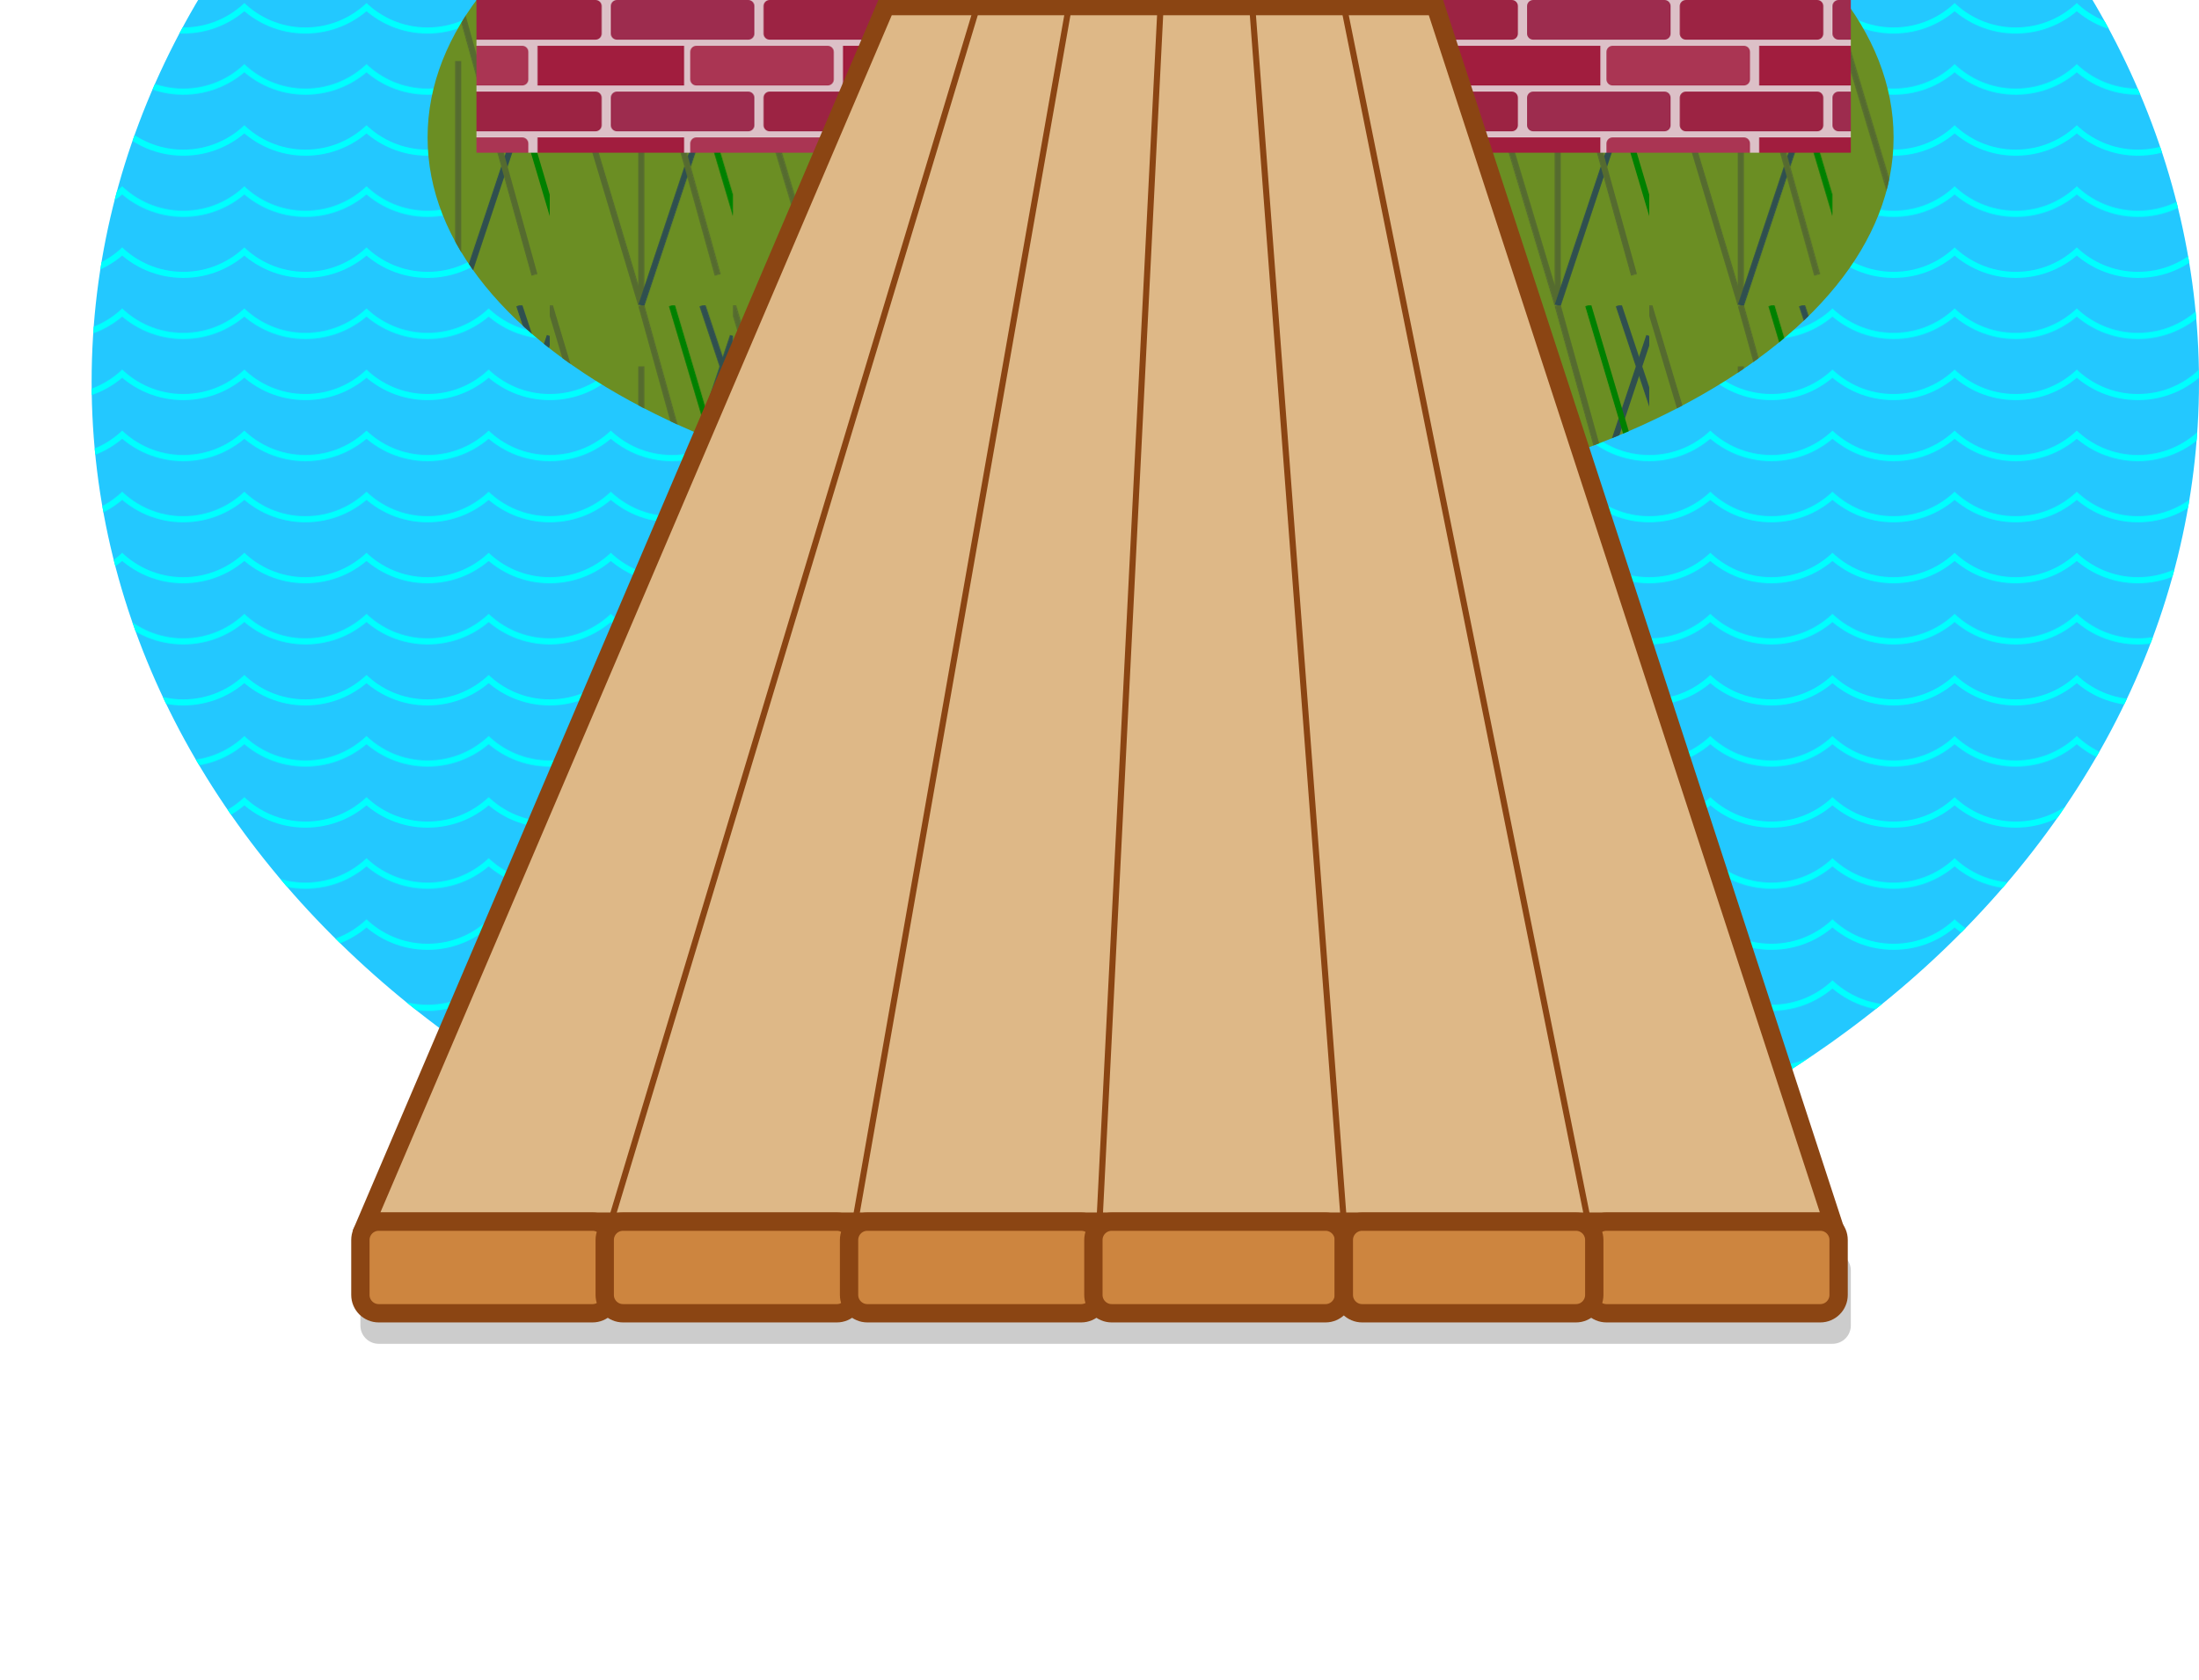
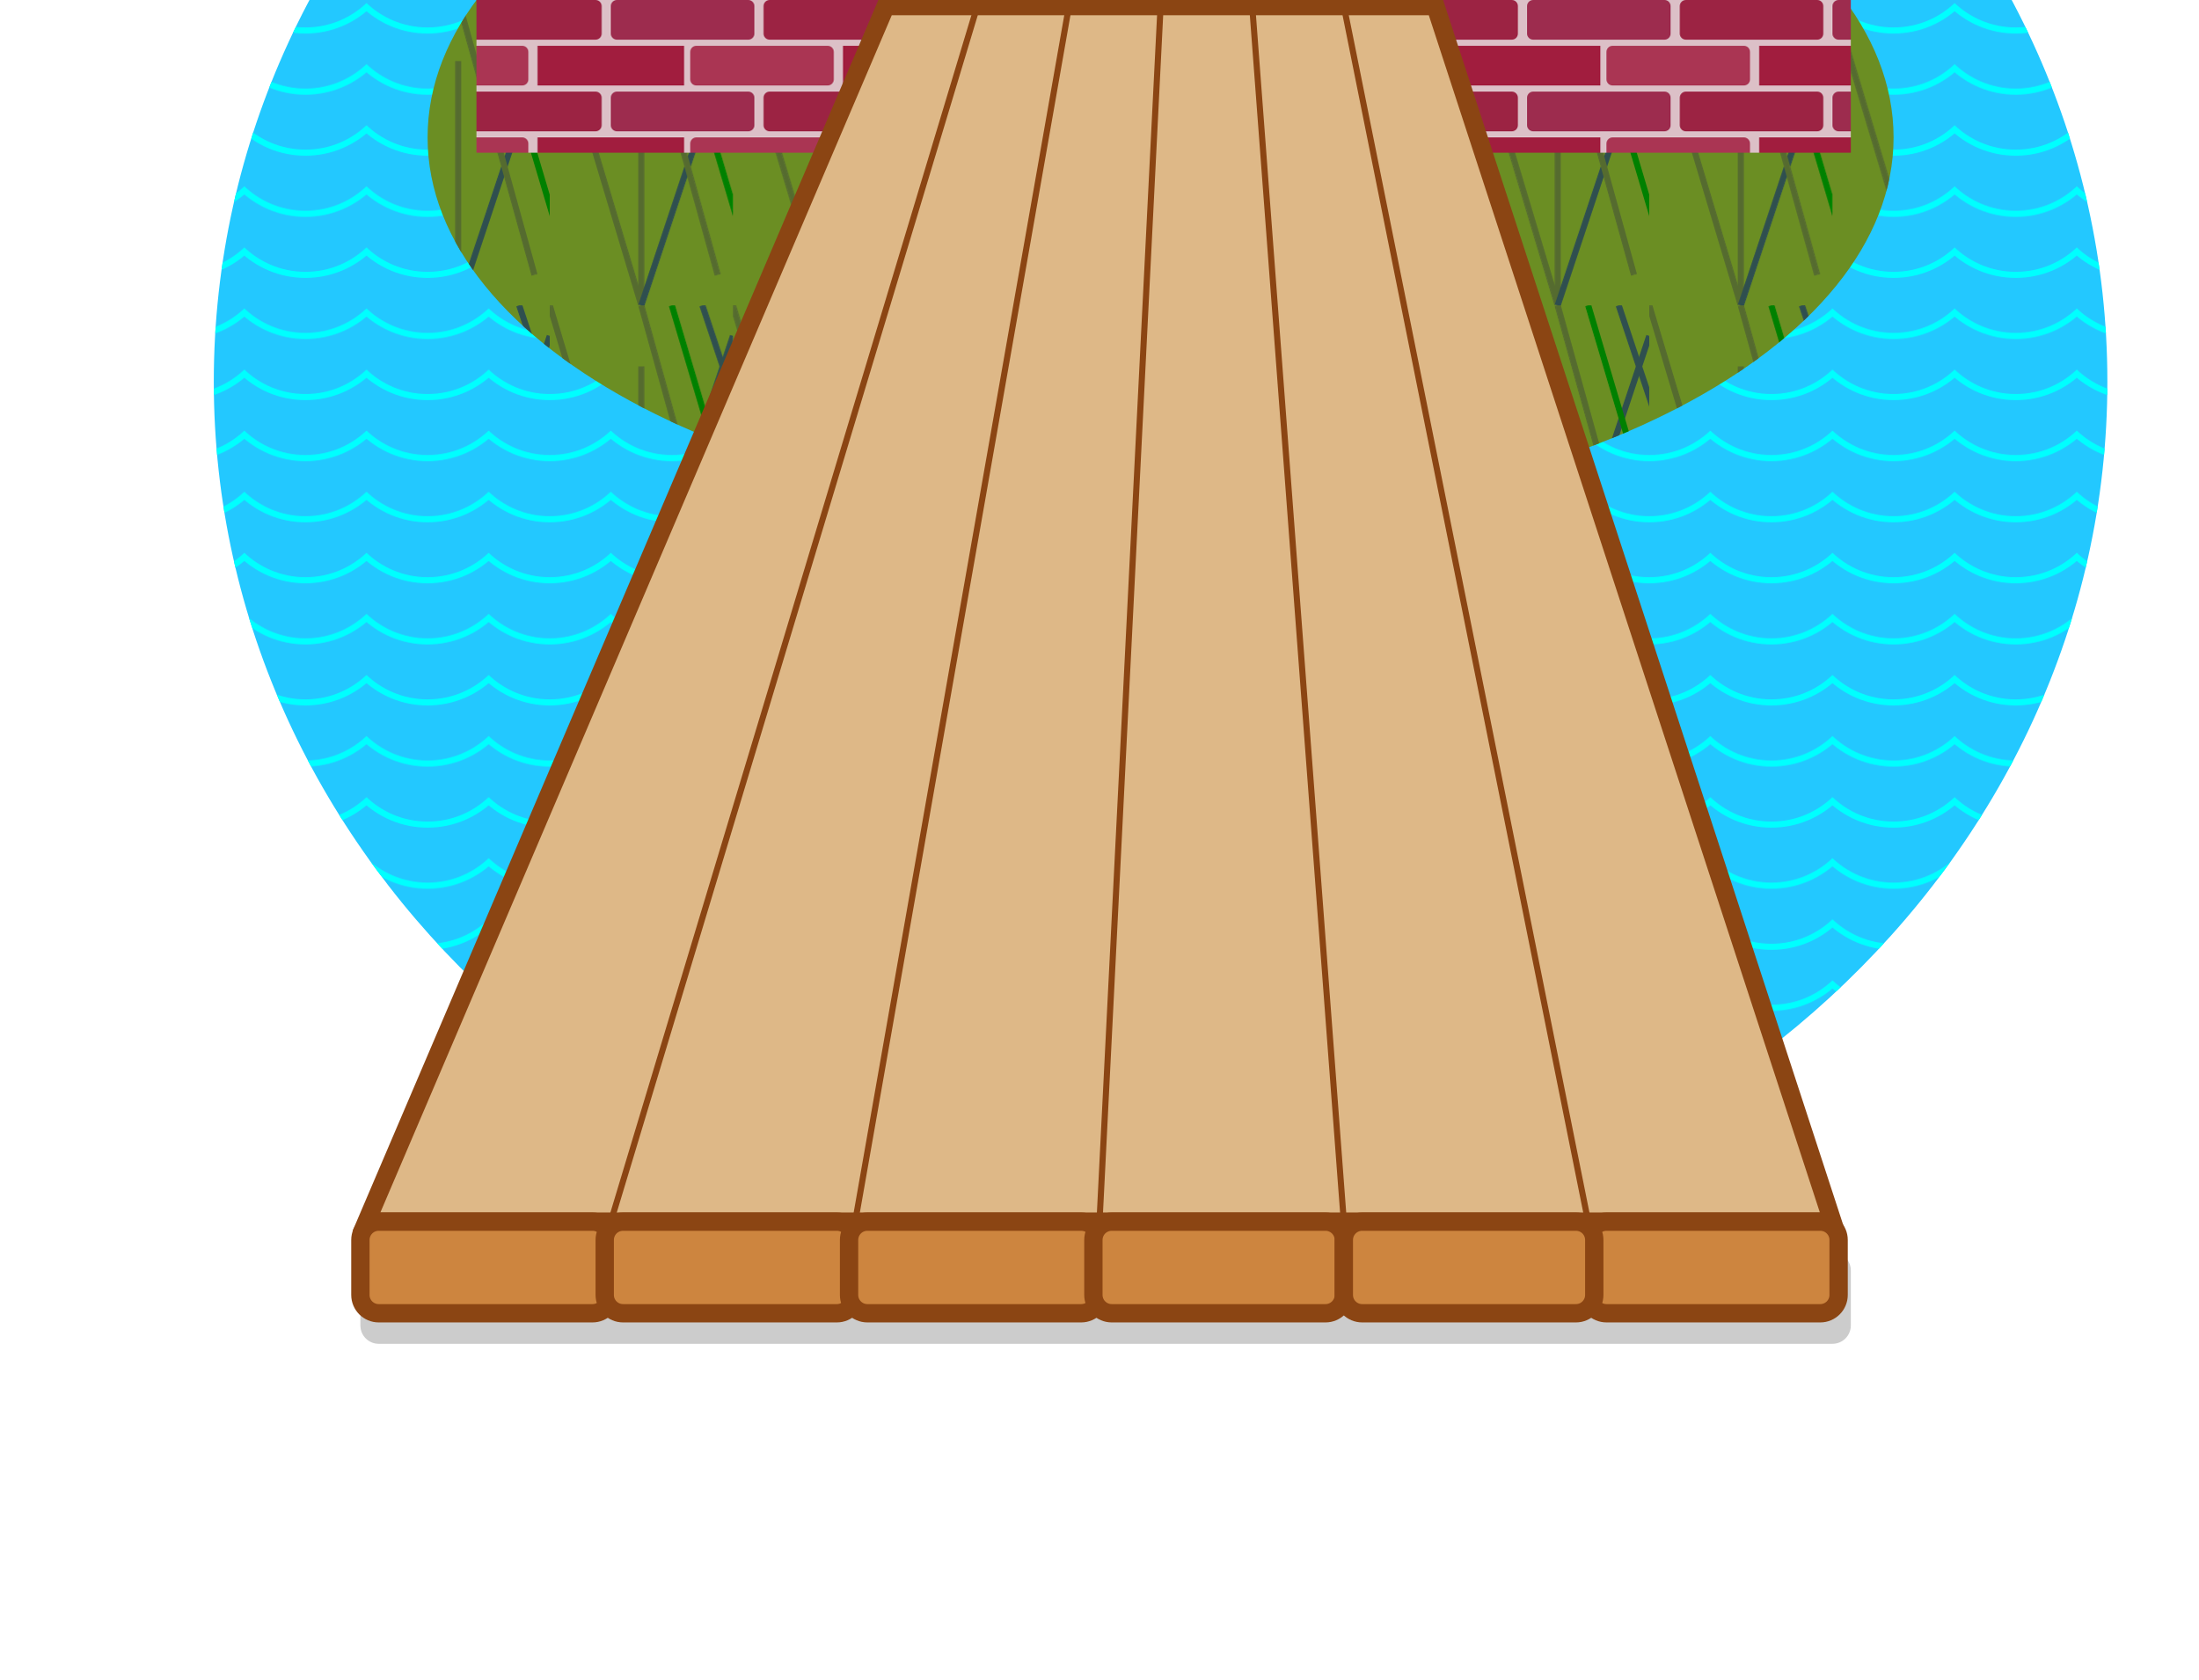
<svg xmlns="http://www.w3.org/2000/svg" width="360" height="275" id="bridge5">
  <defs>
    <pattern id="floorPattern" patternUnits="userSpaceOnUse" x="0" y="0" height="24.1" width="24.2">
      <rect width="25" height="25" x="0" y="0" fill="lightgrey" />
      <rect width="24.1" height="24.2" x="0" y="0" rx="5" fill="rgb(190, 190, 190)" stroke="lightgrey" stroke-width="3" />
    </pattern>
    <pattern id="treePattern" patternUnits="userSpaceOnUse" x="0" y="0" height="50" width="50">
      <rect width="10" height="10" x="20" y="40" fill="maroon" />
      <polygon points="25,0 40,15 30,15 45,25 35,25 50,40 0,40 15,25 5,25 20,15 10,15 " style="fill:darkgreen;" />
    </pattern>
    <pattern id="waterPattern" patternUnits="userSpaceOnUse" x="0" y="0" height="10" width="20">
      <circle cx="10" cy="-10" r="15" fill="transparent" stroke="aqua" stroke-width="1" />
    </pattern>
    <pattern id="redBricks" patternUnits="userSpaceOnUse" x="0" y="0" width="50" height="15">
      <rect width="50" height="15" x="0" y="0" fill="#dcc0c7" />
      <rect width="23.5" height="6.5" x="0" y="0" rx="1" fill="#9d2c4e" />
      <rect width="23.5" height="6.5" x="25" y="0" rx="1" fill="#9c2343" />
      <rect width="12" height="6.5" x="0" y="7.5" fill="#a11d3e" />
      <rect width="23.5" height="6.5" x="13" y="7.5" rx="1" fill="#aa3553" />
      <rect width="12" height="6.5" x="38" y="7.5" fill="#a11d3e" />
    </pattern>
    <pattern id="greyBricks" patternUnits="userSpaceOnUse" x="0" y="0" width="50" height="15">
      <rect width="50" height="15" x="0" y="0" fill="lightgrey" />
      <rect width="23.5" height="6.5" x="0" y="0" rx="1" fill="grey" />
      <rect width="23.5" height="6.5" x="25" y="0" rx="1" fill="#717171" />
      <rect width="12" height="6.5" x="0" y="7.5" fill="dimgrey" />
      <rect width="23.5" height="6.5" x="13" y="7.5" rx="1" fill="#808080" />
      <rect width="12" height="6.5" x="38" y="7.5" fill="dimgrey" />
    </pattern>
    <pattern id="grassPattern" patternUnits="userSpaceOnUse" x="0" y="0" height="50" width="30">
      <line x1="0" y1="0" x2="15" y2="50" style="stroke:darkolivegreen;stroke-width:1" />
      <line x1="15" y1="10" x2="15" y2="50" style="stroke:darkolivegreen;stroke-width:1" />
      <line x1="30" y1="5" x2="15" y2="50" style="stroke:darkslategray;stroke-width:1" />
      <line x1="20" y1="0" x2="31" y2="37" style="stroke:green;stroke-width:1" />
      <line x1="15" y1="0" x2="27.5" y2="45" style="stroke:darkolivegreen;stroke-width:1" />
      <line x1="25" y1="0" x2="35" y2="30" style="stroke:darkslategrey;stroke-width:1" />
    </pattern>
    <pattern id="pinkBricks" patternUnits="userSpaceOnUse" x="0" y="0" width="50" height="15">
      <rect width="323" height="580" x="0" y="0" fill="#f9e9f9" />
      <rect width="23.5" height="6.5" x="0" y="0" rx="1" fill="#ce88c6" />
      <rect width="23.5" height="6.5" x="25" y="0" rx="1" fill="#cc8fc3" />
      <rect width="12" height="6.5" x="0" y="7.5" fill="#cb96c1" />
      <rect width="23.5" height="6.5" x="13" y="7.5" rx="1" fill="#cf8ac6" />
      <rect width="12" height="6.5" x="38" y="7.5" fill="#cb96c1" />
    </pattern>
  </defs>
-   <rect width="345" height="285" x="15" y="-80" rx="250" fill="#23c8ff" />
-   <rect width="345" height="285" x="15" y="-80" rx="250" fill="url(#waterPattern)" />
+   <rect width="310" height="285" x="35" y="-80" rx="250" fill="#23c8ff" />
+   <rect width="310" height="285" x="35" y="-80" rx="250" fill="url(#waterPattern)" />
  <rect width="240" height="125" x="70" y="-40" rx="250" fill="olivedrab" />
  <rect width="240" height="125" x="70" y="-40" rx="250" fill="url(#grassPattern)" />
  <rect width="225" height="25" x="78" y="0" fill="url(#redBricks)" />
  <polygon points="145,1 60,200 300,200 235,1 " style="stroke:saddlebrown;stroke-width:3;fill:burlywood;" />
  <polygon points="160,1 100,200 160,1 175,1 140,200 175,1 190,1 180,200 190,1 205,1 220,200 205,1 220,1 260,200 220,1" style="stroke:saddlebrown;fill:transparent;" />
  <rect width="244" height="15" x="59" y="205" rx="3" opacity=".2" />
  <rect width="41" height="15" x="260" y="200" rx="3" fill="peru" stroke="saddlebrown" stroke-width="3" />
  <rect width="41" height="15" x="59" y="200" rx="3" fill="peru" stroke="saddlebrown" stroke-width="3" />
  <rect width="41" height="15" x="99" y="200" rx="3" fill="peru" stroke="saddlebrown" stroke-width="3" />
  <rect width="41" height="15" x="139" y="200" rx="3" fill="peru" stroke="saddlebrown" stroke-width="3" />
  <rect width="41" height="15" x="179" y="200" rx="3" fill="peru" stroke="saddlebrown" stroke-width="3" />
  <rect width="41" height="15" x="220" y="200" rx="3" fill="peru" stroke="saddlebrown" stroke-width="3" />
</svg>
